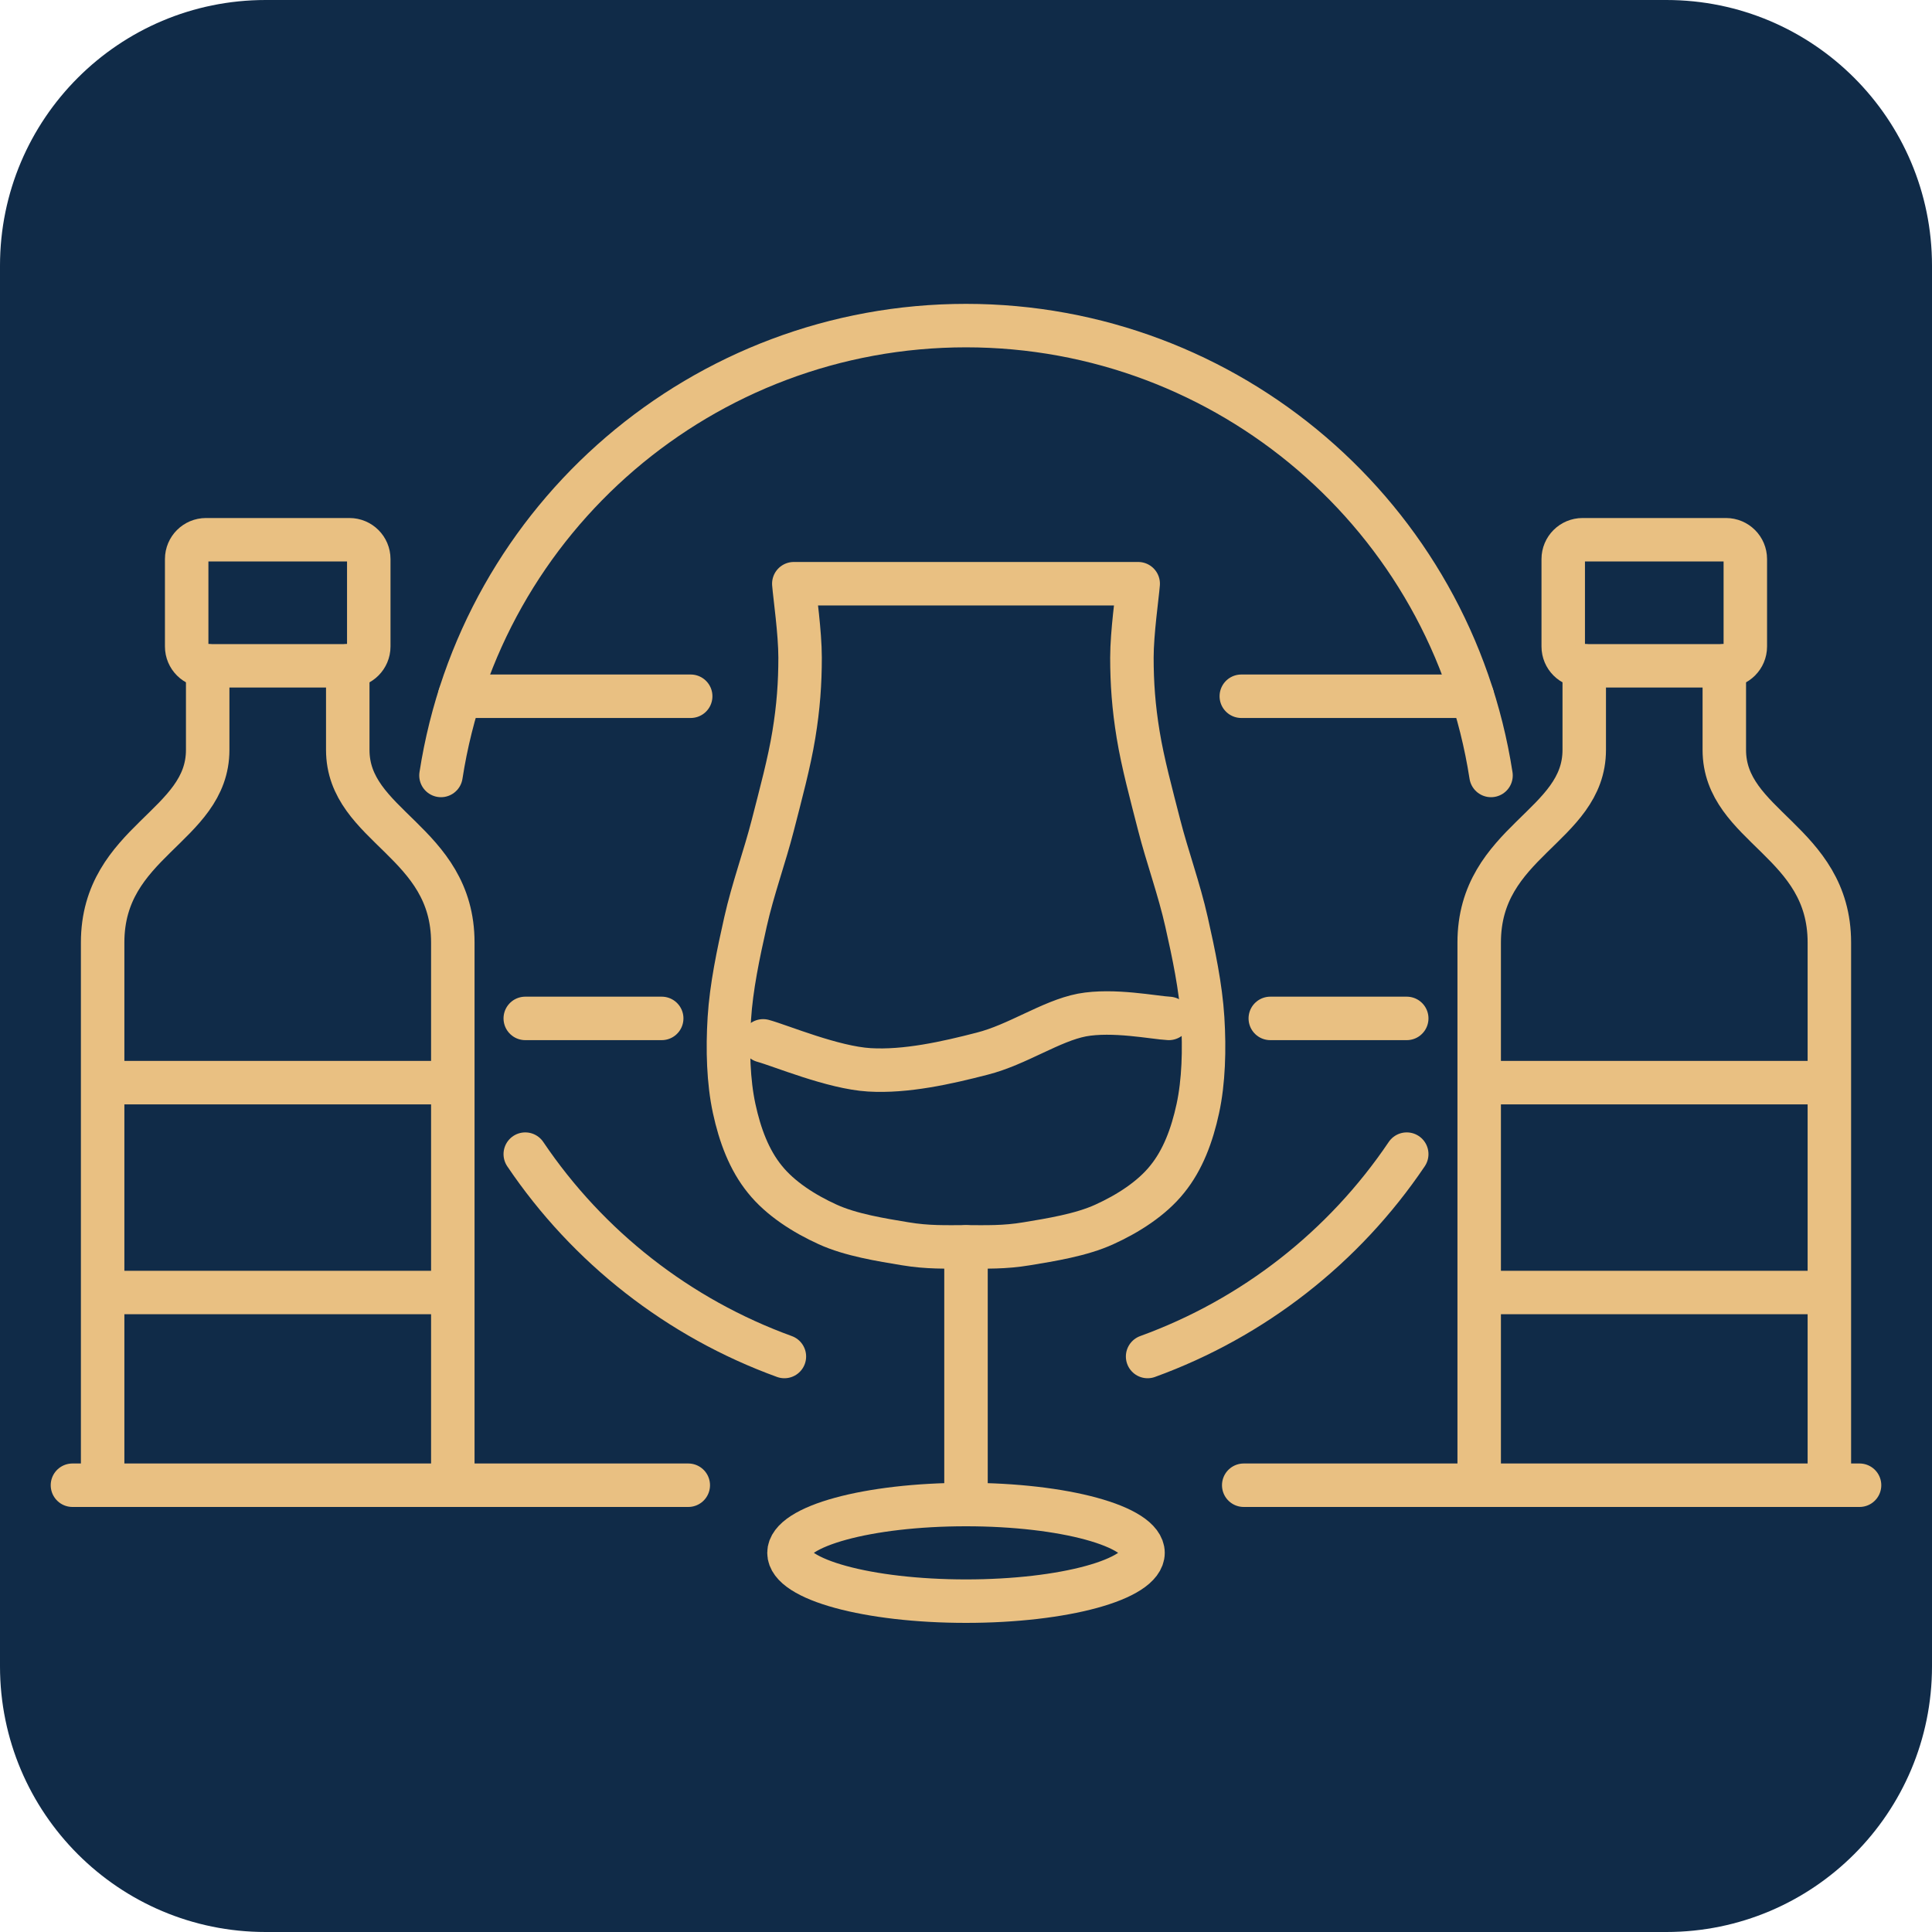
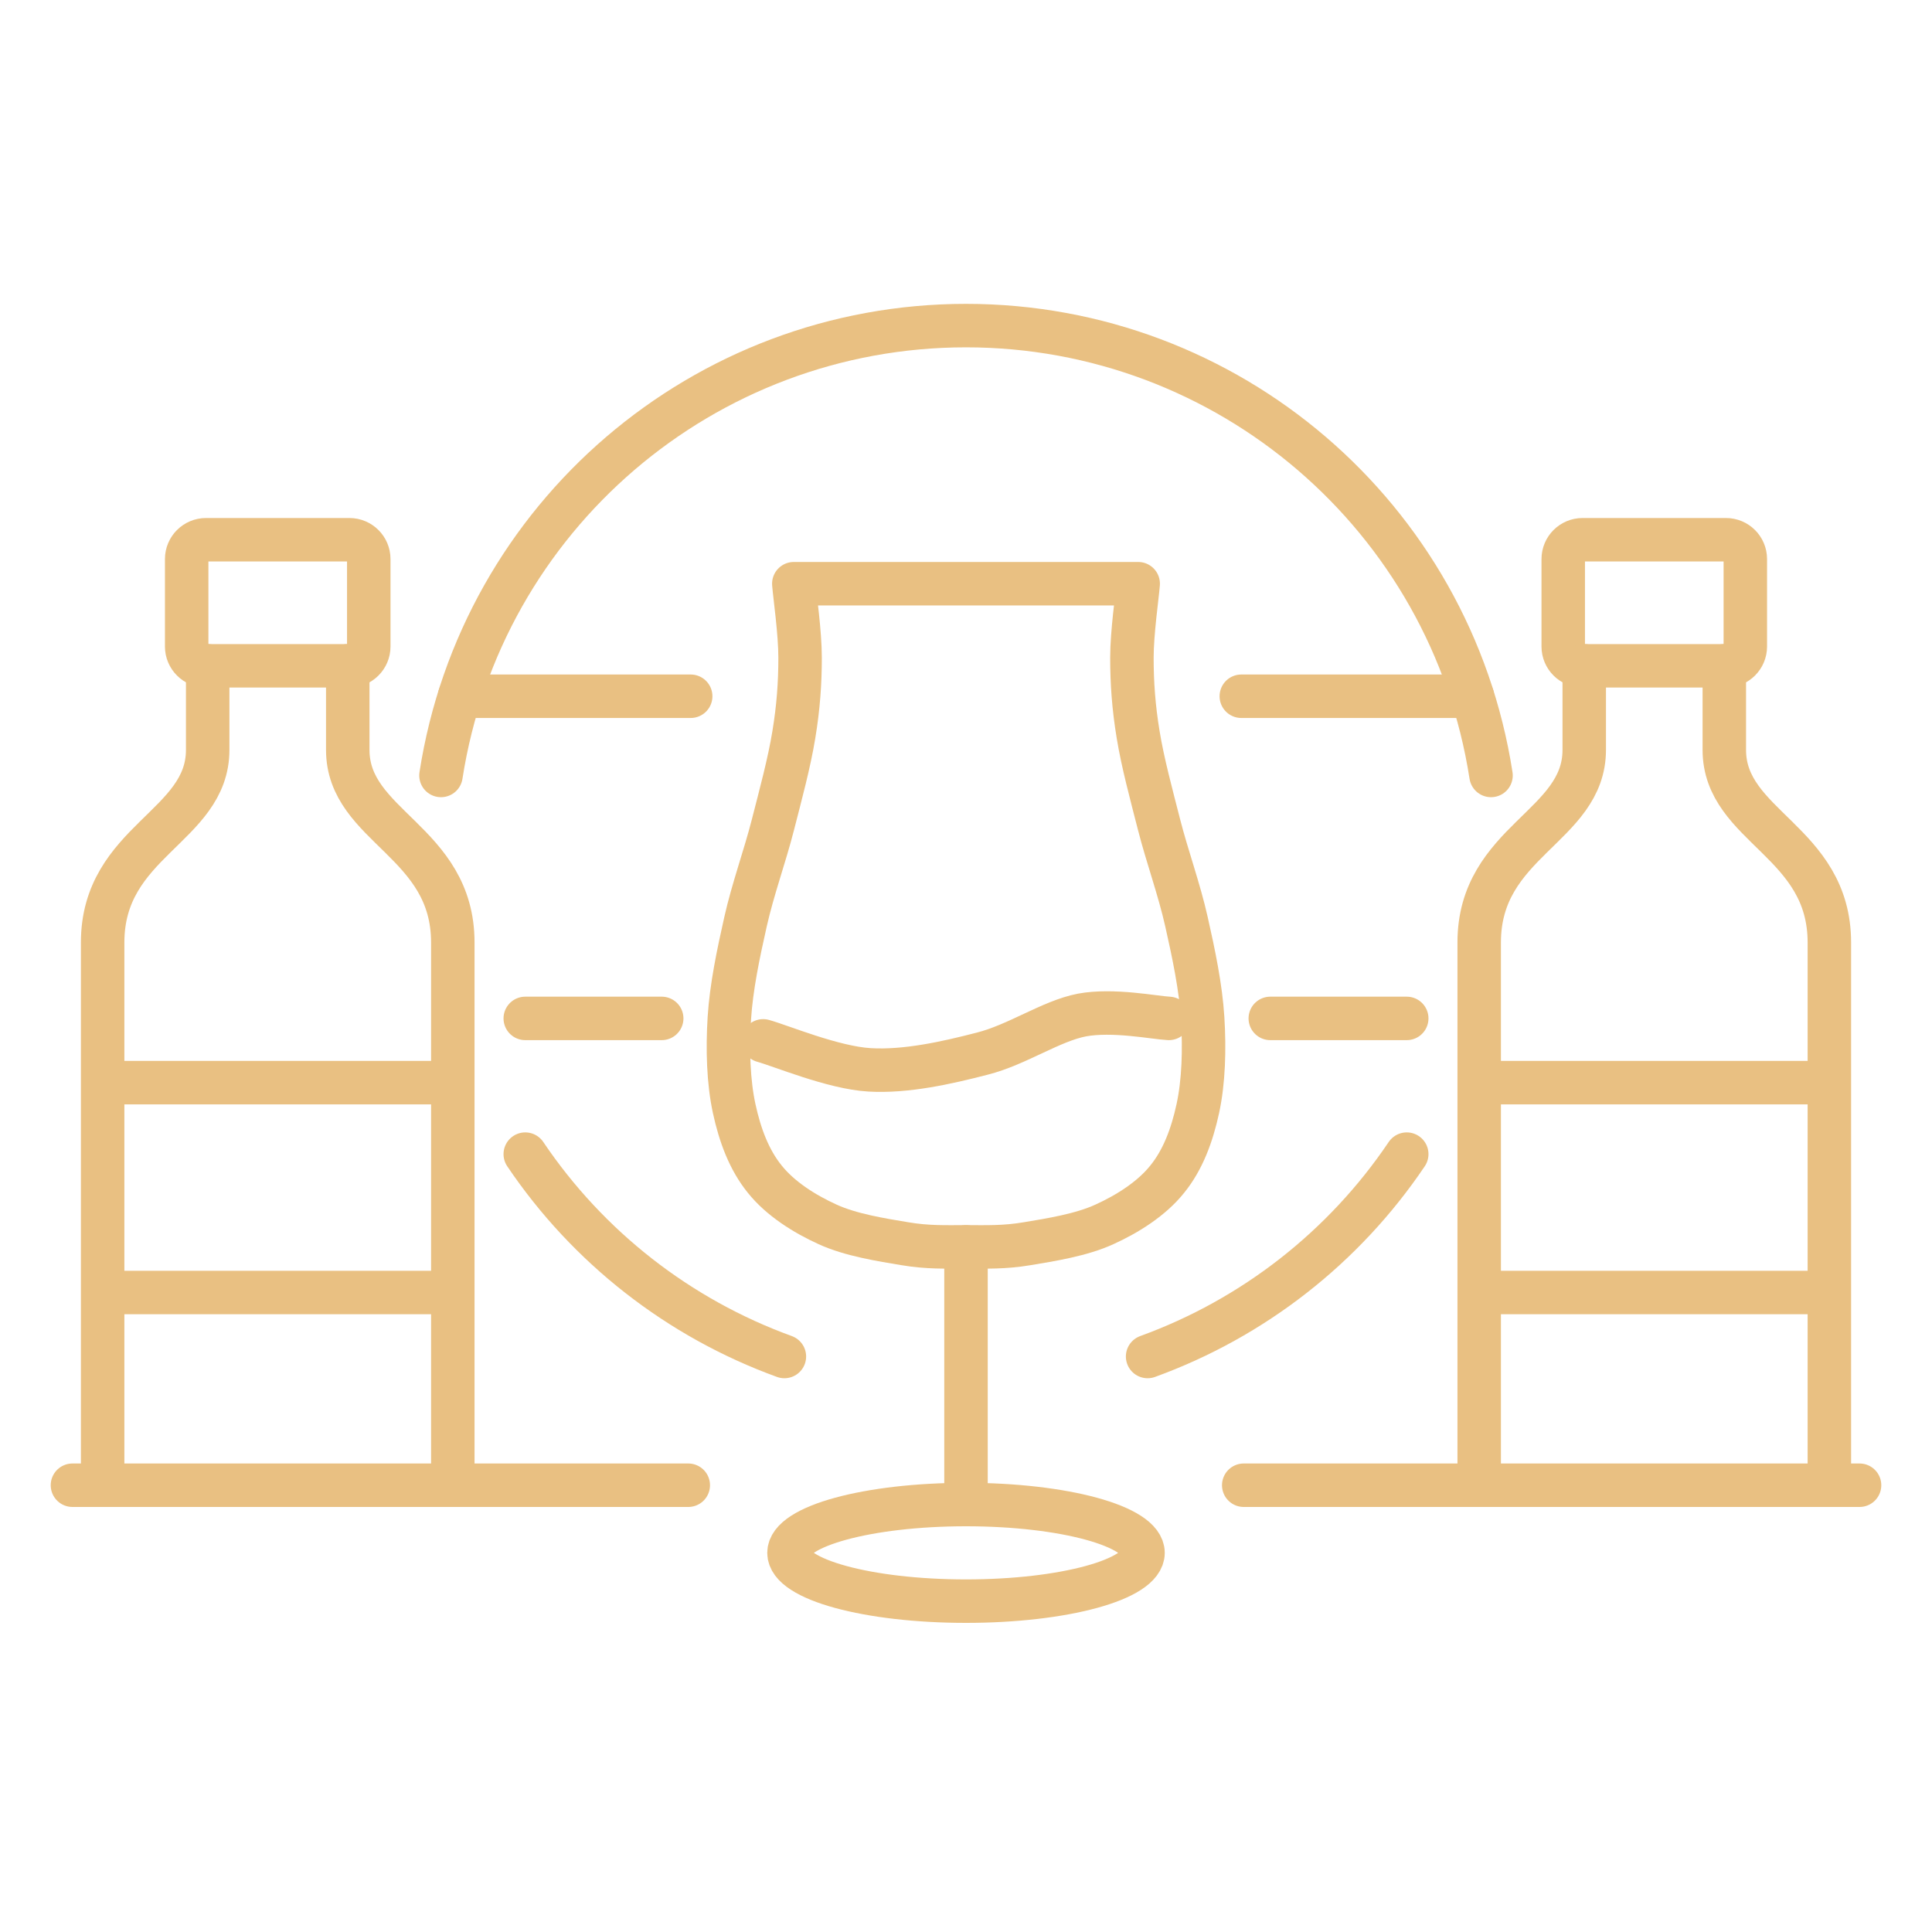
<svg xmlns="http://www.w3.org/2000/svg" width="80" height="80" viewBox="0 0 80 80">
-   <rect x="0" y="0" width="80" height="80" rx="11" fill="#102b48" />
  <g fill="none" stroke="#E9C082" stroke-width="1.8" stroke-linecap="round" stroke-linejoin="round">
    <path d="M32.48 56.17A22 22 0 0 1 21.75 47.79M18.26 32.11A22 22 0 0 1 61.74 32.11M58.25 47.79A22 22 0 0 1 47.52 56.17" />
    <path d="M19.03 28.83L28.60 28.83M21.75 42.17L27.40 42.17M60.97 28.83L51.40 28.83M58.25 42.17L52.60 42.17" />
    <path d="M47.13 24.17C47.09 24.68 46.87 26.19 46.87 27.23C46.87 28.28 46.94 29.28 47.13 30.43C47.32 31.59 47.67 32.88 48.00 34.17C48.33 35.46 48.83 36.83 49.13 38.17C49.43 39.50 49.72 40.88 49.80 42.17C49.88 43.46 49.84 44.79 49.60 45.90C49.36 47.01 48.98 48.03 48.33 48.83C47.69 49.63 46.70 50.26 45.73 50.70C44.77 51.14 43.49 51.34 42.53 51.50C41.58 51.66 40.84 51.63 40.00 51.63C39.16 51.63 38.42 51.66 37.47 51.50C36.51 51.34 35.23 51.14 34.27 50.70C33.30 50.26 32.31 49.63 31.67 48.83C31.02 48.03 30.64 47.01 30.40 45.90C30.16 44.79 30.12 43.46 30.20 42.17C30.28 40.88 30.57 39.50 30.87 38.17C31.17 36.83 31.67 35.46 32.00 34.17C32.33 32.88 32.68 31.59 32.87 30.43C33.06 29.28 33.13 28.28 33.13 27.23C33.13 26.19 32.91 24.68 32.87 24.17Z" />
    <path d="M31.60 43.10C32.33 43.30 34.49 44.21 36.00 44.30C37.51 44.39 39.20 44.01 40.67 43.63C42.13 43.26 43.51 42.28 44.80 42.03C46.09 41.79 47.80 42.14 48.40 42.17" />
    <path d="M40 51.63V61.50" />
    <ellipse cx="40" cy="64.30" rx="7.33" ry="2" />
    <path d="M3 61.50H28.5M51.5 61.50H77" />
    <rect x="7.73" y="22.35" width="7.54" height="5.22" rx="0.8" />
    <path d="M8.60 27.57V31.05C8.60 34.24 4.25 34.82 4.25 39.03V61.50M14.40 27.57V31.05C14.40 34.24 18.75 34.82 18.75 39.03V61.50M4.25 44.83H18.75M4.25 53.52H18.75" />
    <rect x="64.73" y="22.35" width="7.54" height="5.22" rx="0.8" />
    <path d="M65.60 27.57V31.05C65.60 34.24 61.25 34.82 61.25 39.03V61.50M71.40 27.57V31.05C71.40 34.24 75.75 34.82 75.75 39.03V61.50M61.25 44.83H75.75M61.25 53.52H75.75" />
  </g>
</svg>
